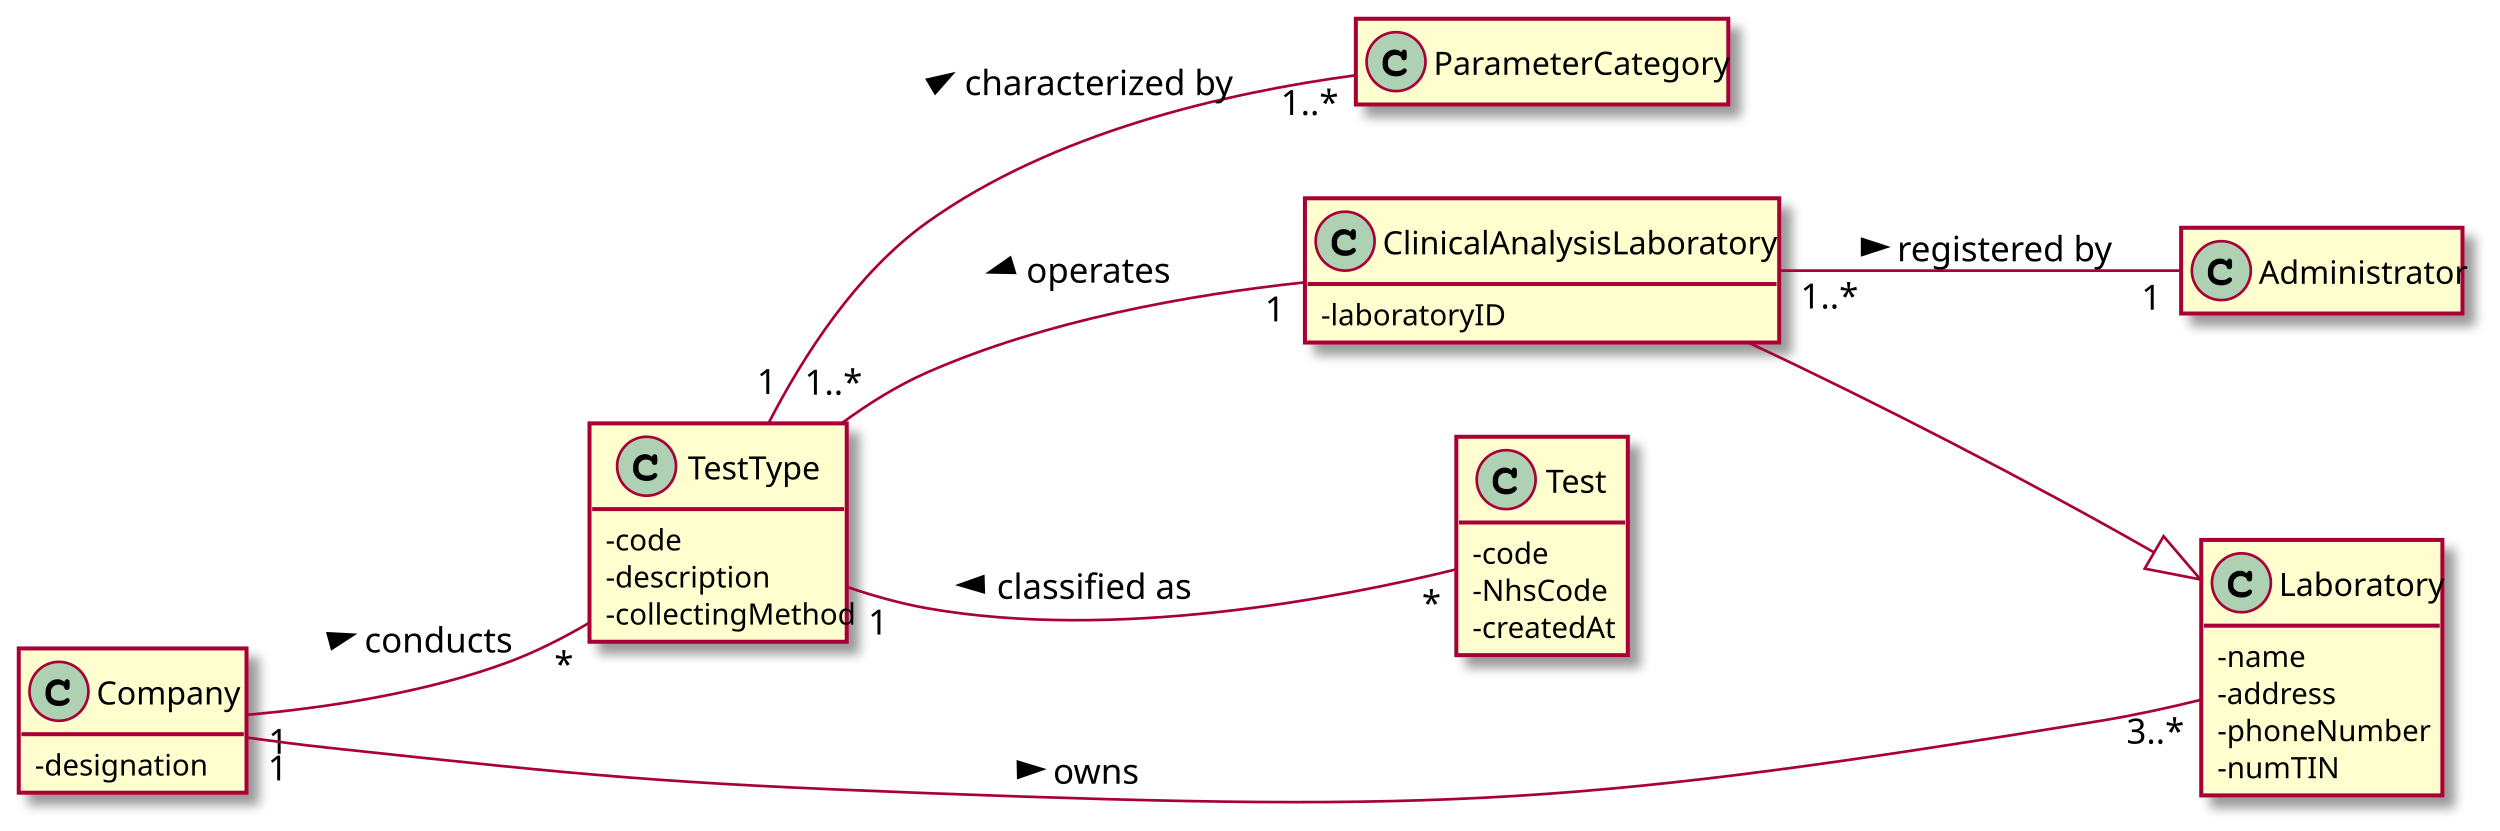
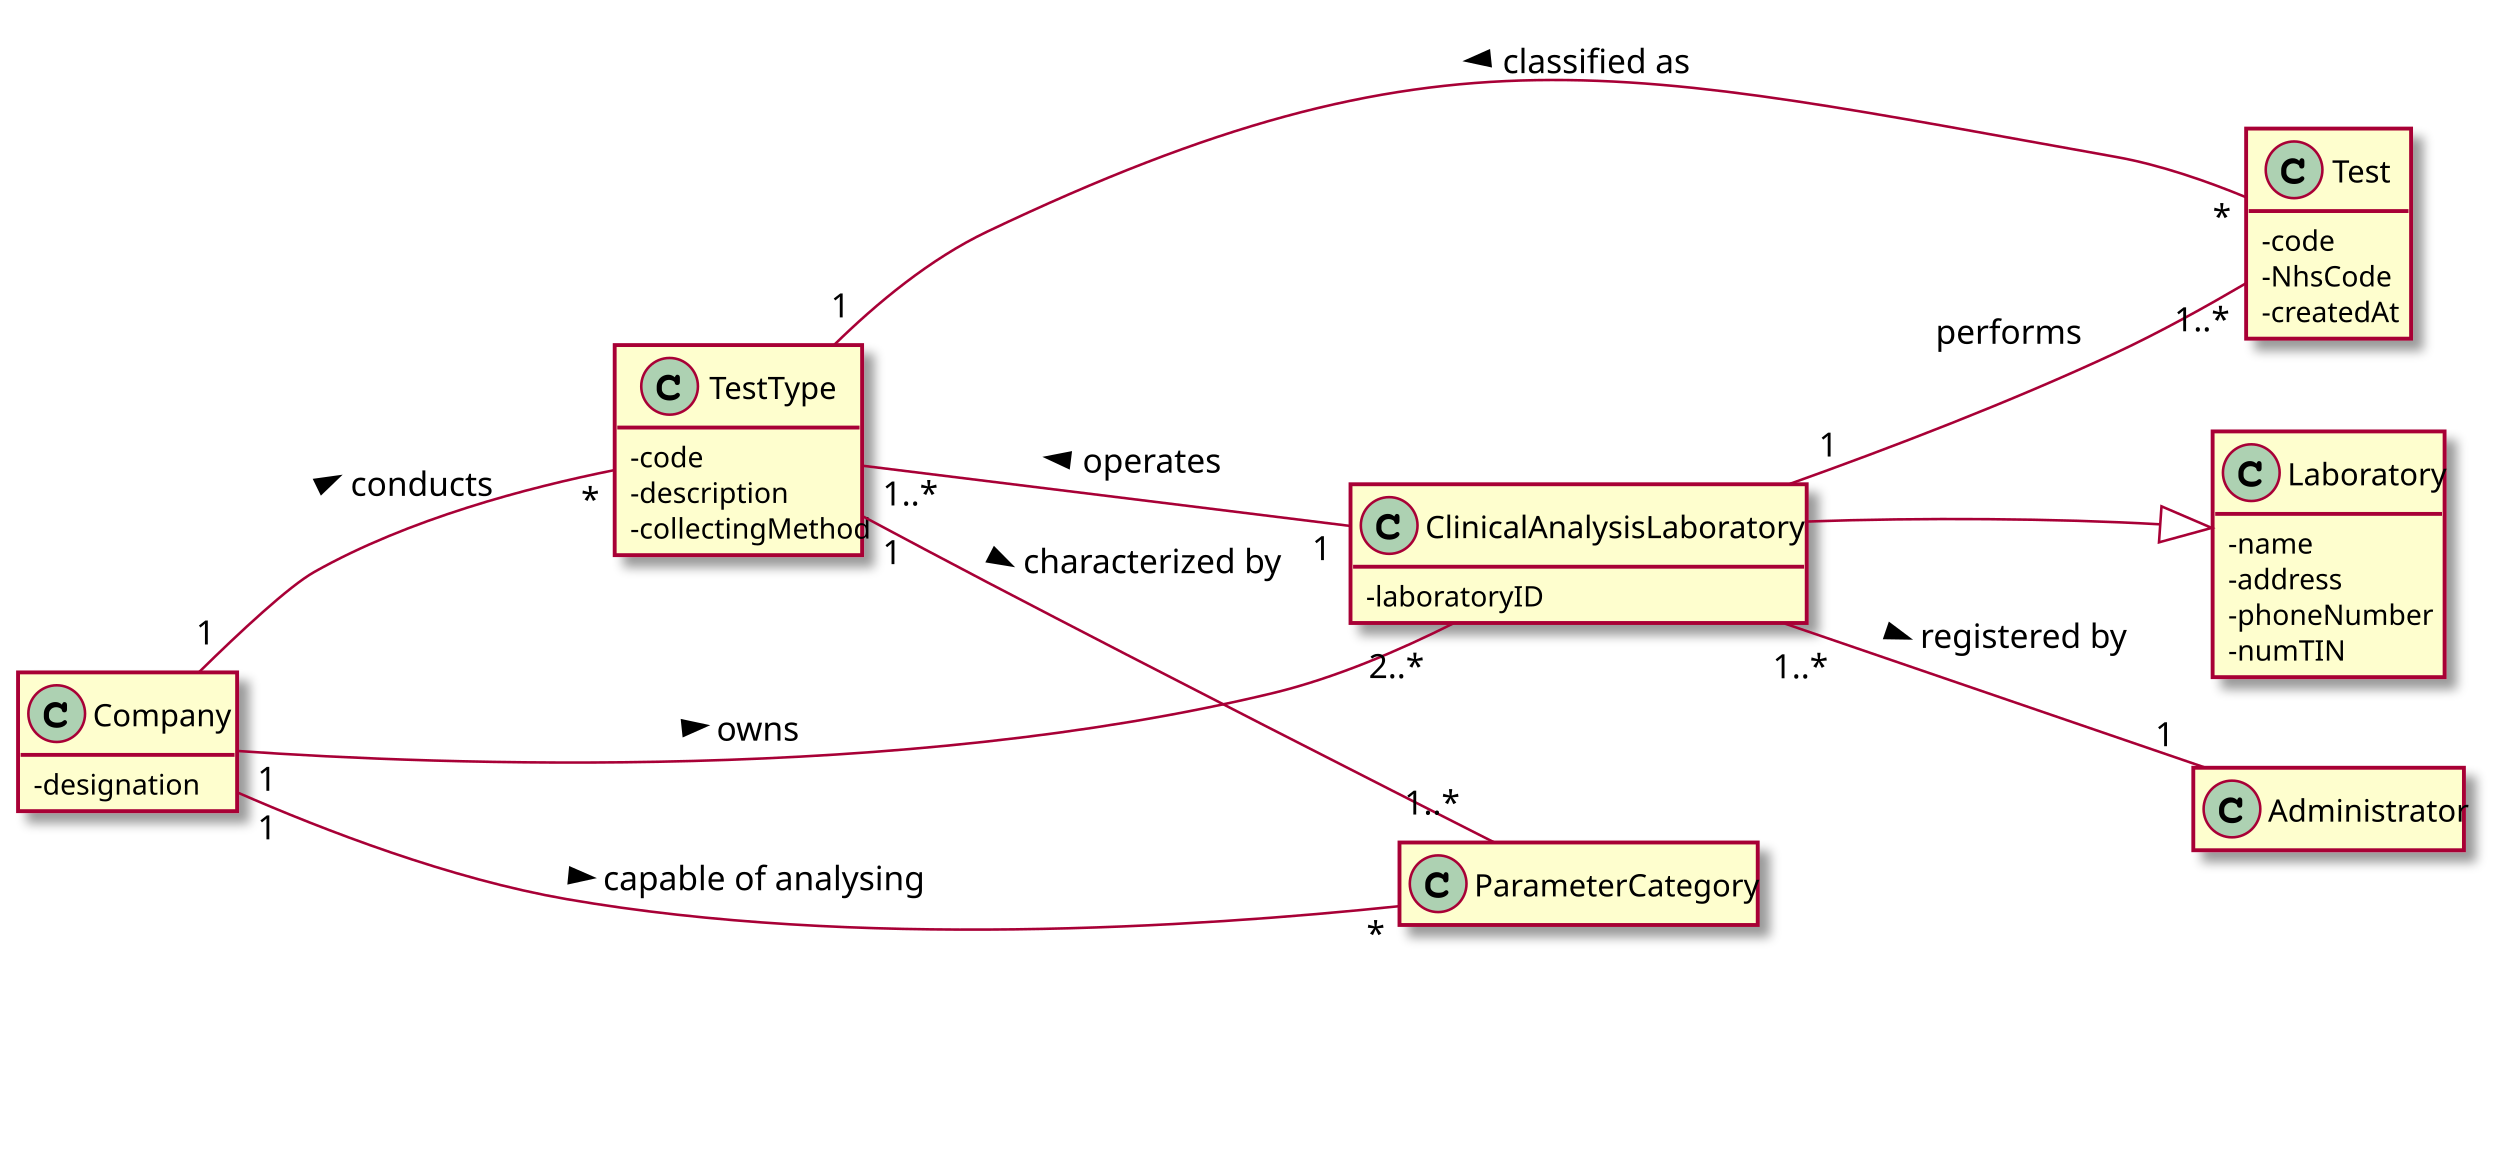
- <svg xmlns="http://www.w3.org/2000/svg" contentScriptType="application/ecmascript" contentStyleType="text/css" height="310px" preserveAspectRatio="none" style="width:933px;height:310px;" version="1.1" viewBox="0 0 933 310" width="933px" zoomAndPan="magnify">
+ <svg xmlns="http://www.w3.org/2000/svg" contentScriptType="application/ecmascript" contentStyleType="text/css" height="448px" preserveAspectRatio="none" style="width:970px;height:448px;" version="1.1" viewBox="0 0 970 448" width="970px" zoomAndPan="magnify">
  <defs>
-     <filter height="300%" id="f1ubh5nfz4zog3" width="300%" x="-1" y="-1">
+     <filter height="300%" id="fbkjk813bbr8v" width="300%" x="-1" y="-1">
      <feGaussianBlur result="blurOut" stdDeviation="2.0" />
      <feColorMatrix in="blurOut" result="blurOut2" type="matrix" values="0 0 0 0 0 0 0 0 0 0 0 0 0 0 0 0 0 0 .4 0" />
      <feOffset dx="4.0" dy="4.0" in="blurOut2" result="blurOut3" />
      <feBlend in="SourceGraphic" in2="blurOut3" mode="normal" />
    </filter>
  </defs>
  <g>
-     <rect codeLine="51" fill="#FEFECE" filter="url(#f1ubh5nfz4zog3)" height="95.344" id="Laboratory" style="stroke:#A80036;stroke-width:1.5;" width="90" x="821.5" y="201.5" />
-     <ellipse cx="836.5" cy="217.5" fill="#ADD1B2" rx="11" ry="11" style="stroke:#A80036;stroke-width:1.0;" />
-     <path d="M838.5,214 Q838.703,213.5 838.938,213.25 Q839.172,213 839.438,213 Q839.906,213 840.203,213.281 Q840.5,213.562 840.5,214.219 L840.5,215.781 Q840.5,216.438 840.219,216.719 Q839.938,217 839.5,217 Q839.109,217 838.859,216.828 Q838.609,216.656 838.5,216.203 Q838.453,215.891 838.281,215.719 Q837.969,215.391 837.406,215.203 Q836.844,215 836.281,215 Q835.578,215 834.984,215.281 Q834.406,215.562 833.953,216.188 Q833.5,216.812 833.5,217.672 L833.5,218.594 Q833.5,219.625 834.344,220.312 Q835.188,221 836.688,221 Q837.578,221 838.203,220.797 Q838.562,220.688 838.969,220.328 Q839.234,220.125 839.375,220.062 Q839.516,220 839.688,220 Q840.016,220 840.25,220.266 Q840.5,220.516 840.5,220.875 Q840.5,221.219 840.156,221.625 Q839.656,222.219 838.859,222.547 Q837.812,223 836.531,223 Q835.031,223 833.828,222.406 Q832.859,221.938 832.172,220.922 Q831.5,219.906 831.5,218.703 L831.5,217.609 Q831.5,216.359 832.094,215.266 Q832.703,214.172 833.75,213.594 Q834.812,213 836,213 Q836.719,213 837.344,213.25 Q837.969,213.5 838.5,214 Z " fill="#000000" />
-     <text fill="#000000" font-family="sans-serif" font-size="12" lengthAdjust="spacing" textLength="58" x="850.5" y="222.41">Laboratory</text>
-     <line style="stroke:#A80036;stroke-width:1.5;" x1="822.5" x2="910.5" y1="233.5" y2="233.5" />
-     <text fill="#000000" font-family="sans-serif" font-size="11" lengthAdjust="spacing" textLength="30" x="827.5" y="248.919">-name</text>
-     <text fill="#000000" font-family="sans-serif" font-size="11" lengthAdjust="spacing" textLength="44" x="827.5" y="262.755">-address</text>
-     <text fill="#000000" font-family="sans-serif" font-size="11" lengthAdjust="spacing" textLength="71" x="827.5" y="276.591">-phoneNumber</text>
-     <text fill="#000000" font-family="sans-serif" font-size="11" lengthAdjust="spacing" textLength="39" x="827.5" y="290.427">-numTIN</text>
-     <rect codeLine="25" fill="#FEFECE" filter="url(#f1ubh5nfz4zog3)" height="81.508" id="Test" style="stroke:#A80036;stroke-width:1.5;" width="64" x="543.5" y="163" />
-     <ellipse cx="562.1" cy="179" fill="#ADD1B2" rx="11" ry="11" style="stroke:#A80036;stroke-width:1.0;" />
-     <path d="M564.1,175.5 Q564.303,175 564.538,174.75 Q564.772,174.5 565.038,174.5 Q565.506,174.5 565.803,174.781 Q566.1,175.062 566.1,175.719 L566.1,177.281 Q566.1,177.938 565.819,178.219 Q565.538,178.5 565.1,178.5 Q564.709,178.5 564.459,178.328 Q564.209,178.156 564.1,177.703 Q564.053,177.391 563.881,177.219 Q563.569,176.891 563.006,176.703 Q562.444,176.5 561.881,176.5 Q561.178,176.5 560.584,176.781 Q560.006,177.062 559.553,177.688 Q559.1,178.312 559.1,179.172 L559.1,180.094 Q559.1,181.125 559.944,181.812 Q560.788,182.5 562.288,182.5 Q563.178,182.5 563.803,182.297 Q564.163,182.188 564.569,181.828 Q564.834,181.625 564.975,181.562 Q565.116,181.5 565.288,181.5 Q565.616,181.5 565.85,181.766 Q566.1,182.016 566.1,182.375 Q566.1,182.719 565.756,183.125 Q565.256,183.719 564.459,184.047 Q563.413,184.5 562.131,184.5 Q560.631,184.5 559.428,183.906 Q558.459,183.438 557.772,182.422 Q557.1,181.406 557.1,180.203 L557.1,179.109 Q557.1,177.859 557.694,176.766 Q558.303,175.672 559.35,175.094 Q560.413,174.5 561.6,174.5 Q562.319,174.5 562.944,174.75 Q563.569,175 564.1,175.5 Z " fill="#000000" />
-     <text fill="#000000" font-family="sans-serif" font-size="12" lengthAdjust="spacing" textLength="24" x="576.9" y="183.91">Test</text>
-     <line style="stroke:#A80036;stroke-width:1.5;" x1="544.5" x2="606.5" y1="195" y2="195" />
-     <text fill="#000000" font-family="sans-serif" font-size="11" lengthAdjust="spacing" textLength="28" x="549.5" y="210.419">-code</text>
-     <text fill="#000000" font-family="sans-serif" font-size="11" lengthAdjust="spacing" textLength="48" x="549.5" y="224.255">-NhsCode</text>
-     <text fill="#000000" font-family="sans-serif" font-size="11" lengthAdjust="spacing" textLength="52" x="549.5" y="238.091">-createdAt</text>
-     <rect codeLine="31" fill="#FEFECE" filter="url(#f1ubh5nfz4zog3)" height="53.836" id="ClinicalAnalysisLaboratory" style="stroke:#A80036;stroke-width:1.5;" width="177" x="487" y="74" />
-     <ellipse cx="502" cy="90" fill="#ADD1B2" rx="11" ry="11" style="stroke:#A80036;stroke-width:1.0;" />
-     <path d="M504,86.5 Q504.203,86 504.438,85.75 Q504.672,85.5 504.938,85.5 Q505.406,85.5 505.703,85.781 Q506,86.062 506,86.719 L506,88.281 Q506,88.938 505.719,89.219 Q505.438,89.5 505,89.5 Q504.609,89.5 504.359,89.328 Q504.109,89.156 504,88.703 Q503.953,88.391 503.781,88.219 Q503.469,87.891 502.906,87.703 Q502.344,87.5 501.781,87.5 Q501.078,87.5 500.484,87.781 Q499.906,88.062 499.453,88.688 Q499,89.312 499,90.172 L499,91.094 Q499,92.125 499.844,92.812 Q500.688,93.5 502.188,93.5 Q503.078,93.5 503.703,93.297 Q504.062,93.188 504.469,92.828 Q504.734,92.625 504.875,92.562 Q505.016,92.5 505.188,92.5 Q505.516,92.5 505.75,92.766 Q506,93.016 506,93.375 Q506,93.719 505.656,94.125 Q505.156,94.719 504.359,95.047 Q503.312,95.5 502.031,95.5 Q500.531,95.5 499.328,94.906 Q498.359,94.438 497.672,93.422 Q497,92.406 497,91.203 L497,90.109 Q497,88.859 497.594,87.766 Q498.203,86.672 499.25,86.094 Q500.312,85.5 501.5,85.5 Q502.219,85.5 502.844,85.75 Q503.469,86 504,86.5 Z " fill="#000000" />
-     <text fill="#000000" font-family="sans-serif" font-size="12" lengthAdjust="spacing" textLength="145" x="516" y="94.91">ClinicalAnalysisLaboratory</text>
-     <line style="stroke:#A80036;stroke-width:1.5;" x1="488" x2="663" y1="106" y2="106" />
-     <text fill="#000000" font-family="sans-serif" font-size="11" lengthAdjust="spacing" textLength="62" x="493" y="121.419">-laboratoryID</text>
-     <rect codeLine="50" fill="#FEFECE" filter="url(#f1ubh5nfz4zog3)" height="81.508" id="TestType" style="stroke:#A80036;stroke-width:1.5;" width="96" x="220" y="158" />
-     <ellipse cx="241.3" cy="174" fill="#ADD1B2" rx="11" ry="11" style="stroke:#A80036;stroke-width:1.0;" />
-     <path d="M243.3,170.5 Q243.503,170 243.738,169.75 Q243.972,169.5 244.238,169.5 Q244.706,169.5 245.003,169.781 Q245.3,170.062 245.3,170.719 L245.3,172.281 Q245.3,172.938 245.019,173.219 Q244.738,173.5 244.3,173.5 Q243.909,173.5 243.659,173.328 Q243.409,173.156 243.3,172.703 Q243.253,172.391 243.081,172.219 Q242.769,171.891 242.206,171.703 Q241.644,171.5 241.081,171.5 Q240.378,171.5 239.784,171.781 Q239.206,172.062 238.753,172.688 Q238.3,173.312 238.3,174.172 L238.3,175.094 Q238.3,176.125 239.144,176.812 Q239.988,177.5 241.488,177.5 Q242.378,177.5 243.003,177.297 Q243.363,177.188 243.769,176.828 Q244.034,176.625 244.175,176.562 Q244.316,176.5 244.488,176.5 Q244.816,176.5 245.05,176.766 Q245.3,177.016 245.3,177.375 Q245.3,177.719 244.956,178.125 Q244.456,178.719 243.659,179.047 Q242.613,179.5 241.331,179.5 Q239.831,179.5 238.628,178.906 Q237.659,178.438 236.972,177.422 Q236.3,176.406 236.3,175.203 L236.3,174.109 Q236.3,172.859 236.894,171.766 Q237.503,170.672 238.55,170.094 Q239.613,169.5 240.8,169.5 Q241.519,169.5 242.144,169.75 Q242.769,170 243.3,170.5 Z " fill="#000000" />
-     <text fill="#000000" font-family="sans-serif" font-size="12" lengthAdjust="spacing" textLength="50" x="256.7" y="178.91">TestType</text>
-     <line style="stroke:#A80036;stroke-width:1.5;" x1="221" x2="315" y1="190" y2="190" />
-     <text fill="#000000" font-family="sans-serif" font-size="11" lengthAdjust="spacing" textLength="28" x="226" y="205.419">-code</text>
-     <text fill="#000000" font-family="sans-serif" font-size="11" lengthAdjust="spacing" textLength="57" x="226" y="219.255">-description</text>
-     <text fill="#000000" font-family="sans-serif" font-size="11" lengthAdjust="spacing" textLength="84" x="226" y="233.091">-collectingMethod</text>
-     <rect codeLine="43" fill="#FEFECE" filter="url(#f1ubh5nfz4zog3)" height="53.836" id="Company" style="stroke:#A80036;stroke-width:1.5;" width="85" x="7" y="242" />
-     <ellipse cx="22" cy="258" fill="#ADD1B2" rx="11" ry="11" style="stroke:#A80036;stroke-width:1.0;" />
-     <path d="M24,254.5 Q24.203,254 24.438,253.75 Q24.672,253.5 24.938,253.5 Q25.406,253.5 25.703,253.781 Q26,254.062 26,254.719 L26,256.281 Q26,256.938 25.719,257.219 Q25.438,257.5 25,257.5 Q24.609,257.5 24.359,257.328 Q24.109,257.156 24,256.703 Q23.953,256.391 23.781,256.219 Q23.469,255.891 22.906,255.703 Q22.344,255.5 21.781,255.5 Q21.078,255.5 20.484,255.781 Q19.906,256.062 19.453,256.688 Q19,257.312 19,258.172 L19,259.094 Q19,260.125 19.844,260.812 Q20.688,261.5 22.188,261.5 Q23.078,261.5 23.703,261.297 Q24.062,261.188 24.469,260.828 Q24.734,260.625 24.875,260.562 Q25.016,260.5 25.188,260.5 Q25.516,260.5 25.75,260.766 Q26,261.016 26,261.375 Q26,261.719 25.656,262.125 Q25.156,262.719 24.359,263.047 Q23.312,263.5 22.031,263.5 Q20.531,263.5 19.328,262.906 Q18.359,262.438 17.672,261.422 Q17,260.406 17,259.203 L17,258.109 Q17,256.859 17.594,255.766 Q18.203,254.672 19.25,254.094 Q20.312,253.5 21.5,253.5 Q22.219,253.5 22.844,253.75 Q23.469,254 24,254.5 Z " fill="#000000" />
-     <text fill="#000000" font-family="sans-serif" font-size="12" lengthAdjust="spacing" textLength="53" x="36" y="262.91">Company</text>
-     <line style="stroke:#A80036;stroke-width:1.5;" x1="8" x2="91" y1="274" y2="274" />
-     <text fill="#000000" font-family="sans-serif" font-size="11" lengthAdjust="spacing" textLength="59" x="13" y="289.419">-designation</text>
-     <rect codeLine="47" fill="#FEFECE" filter="url(#f1ubh5nfz4zog3)" height="32" id="Administrator" style="stroke:#A80036;stroke-width:1.5;" width="105" x="814" y="85" />
-     <ellipse cx="829" cy="101" fill="#ADD1B2" rx="11" ry="11" style="stroke:#A80036;stroke-width:1.0;" />
-     <path d="M831,97.5 Q831.203,97 831.438,96.75 Q831.672,96.5 831.938,96.5 Q832.406,96.5 832.703,96.781 Q833,97.062 833,97.719 L833,99.281 Q833,99.938 832.719,100.219 Q832.438,100.5 832,100.5 Q831.609,100.5 831.359,100.328 Q831.109,100.156 831,99.703 Q830.953,99.391 830.781,99.219 Q830.469,98.891 829.906,98.703 Q829.344,98.5 828.781,98.5 Q828.078,98.5 827.484,98.781 Q826.906,99.062 826.453,99.688 Q826,100.312 826,101.172 L826,102.094 Q826,103.125 826.844,103.812 Q827.688,104.5 829.188,104.5 Q830.078,104.5 830.703,104.297 Q831.062,104.188 831.469,103.828 Q831.734,103.625 831.875,103.562 Q832.016,103.5 832.188,103.5 Q832.516,103.5 832.75,103.766 Q833,104.016 833,104.375 Q833,104.719 832.656,105.125 Q832.156,105.719 831.359,106.047 Q830.312,106.5 829.031,106.5 Q827.531,106.5 826.328,105.906 Q825.359,105.438 824.672,104.422 Q824,103.406 824,102.203 L824,101.109 Q824,99.859 824.594,98.766 Q825.203,97.672 826.25,97.094 Q827.312,96.5 828.5,96.5 Q829.219,96.5 829.844,96.75 Q830.469,97 831,97.5 Z " fill="#000000" />
-     <text fill="#000000" font-family="sans-serif" font-size="12" lengthAdjust="spacing" textLength="73" x="843" y="105.91">Administrator</text>
-     <rect fill="#FEFECE" filter="url(#f1ubh5nfz4zog3)" height="32" id="ParameterCategory" style="stroke:#A80036;stroke-width:1.5;" width="139" x="506" y="7" />
-     <ellipse cx="521" cy="23" fill="#ADD1B2" rx="11" ry="11" style="stroke:#A80036;stroke-width:1.0;" />
-     <path d="M523,19.5 Q523.203,19 523.438,18.75 Q523.672,18.5 523.938,18.5 Q524.406,18.5 524.703,18.781 Q525,19.062 525,19.719 L525,21.281 Q525,21.938 524.719,22.219 Q524.438,22.5 524,22.5 Q523.609,22.5 523.359,22.328 Q523.109,22.156 523,21.703 Q522.953,21.391 522.781,21.219 Q522.469,20.891 521.906,20.703 Q521.344,20.5 520.781,20.5 Q520.078,20.5 519.484,20.781 Q518.906,21.062 518.453,21.688 Q518,22.312 518,23.172 L518,24.094 Q518,25.125 518.844,25.812 Q519.688,26.5 521.188,26.5 Q522.078,26.5 522.703,26.297 Q523.062,26.188 523.469,25.828 Q523.734,25.625 523.875,25.562 Q524.016,25.5 524.188,25.5 Q524.516,25.5 524.75,25.766 Q525,26.016 525,26.375 Q525,26.719 524.656,27.125 Q524.156,27.719 523.359,28.047 Q522.312,28.5 521.031,28.5 Q519.531,28.5 518.328,27.906 Q517.359,27.438 516.672,26.422 Q516,25.406 516,24.203 L516,23.109 Q516,21.859 516.594,20.766 Q517.203,19.672 518.25,19.094 Q519.312,18.5 520.5,18.5 Q521.219,18.5 521.844,18.75 Q522.469,19 523,19.5 Z " fill="#000000" />
-     <text fill="#000000" font-family="sans-serif" font-size="12" lengthAdjust="spacing" textLength="107" x="535" y="27.91">ParameterCategory</text>
-     <path codeLine="69" d="M92.19,266.79 C120.51,264.25 158.41,258.78 190,247 C200.04,243.25 210.17,238.11 219.65,232.58 " fill="none" id="Company-TestType" style="stroke:#A80036;stroke-width:1.0;" />
-     <polygon fill="#000000" points="131.829,236.88,122.331,236.386,123.855,242.063,131.829,236.88" style="stroke:#000000;stroke-width:1.0;" />
-     <text fill="#000000" font-family="sans-serif" font-size="13" lengthAdjust="spacing" textLength="53" x="136" y="243.495">conducts</text>
-     <text fill="#000000" font-family="sans-serif" font-size="13" lengthAdjust="spacing" textLength="7" x="100.129" y="281.325">1</text>
-     <text fill="#000000" font-family="sans-serif" font-size="13" lengthAdjust="spacing" textLength="5" x="206.864" y="252.507">*</text>
-     <path codeLine="66" d="M92.03,275.26 C101.85,276.61 112.28,277.95 122,279 C221.27,289.7 246.23,292.22 346,296 C540.9,303.38 591.5,300.36 784,269 C796.22,267.01 809.31,264.13 821.35,261.18 " fill="none" id="Company-Laboratory" style="stroke:#A80036;stroke-width:1.0;" />
-     <polygon fill="#000000" points="388.999,287.079,379.899,284.315,380.012,290.192,388.999,287.079" style="stroke:#000000;stroke-width:1.0;" />
-     <text fill="#000000" font-family="sans-serif" font-size="13" lengthAdjust="spacing" textLength="30" x="393" y="292.495">owns</text>
-     <text fill="#000000" font-family="sans-serif" font-size="13" lengthAdjust="spacing" textLength="7" x="99.941" y="291.25">1</text>
-     <text fill="#000000" font-family="sans-serif" font-size="13" lengthAdjust="spacing" textLength="20" x="793.595" y="277.514">3..*</text>
-     <path codeLine="78" d="M803.91,206.17 C759.76,180.89 699.99,150.03 652.81,128.01 " fill="none" id="Laboratory-backto-ClinicalAnalysisLaboratory" style="stroke:#A80036;stroke-width:1.0;" />
-     <polygon fill="none" points="807.45,200.13,821.2,216.26,800.4,212.22,807.45,200.13" style="stroke:#A80036;stroke-width:1.0;" />
-     <path codeLine="73" d="M543.25,212.53 C499.06,223.38 415.89,239.31 346,227 C336.19,225.27 325.99,222.39 316.35,219.13 " fill="none" id="Test-TestType" style="stroke:#A80036;stroke-width:1.0;" />
-     <polygon fill="#000000" points="358.002,218.321,367.129,220.996,366.958,215.12,358.002,218.321" style="stroke:#000000;stroke-width:1.0;" />
-     <text fill="#000000" font-family="sans-serif" font-size="13" lengthAdjust="spacing" textLength="72" x="372" y="223.495">classified as</text>
-     <text fill="#000000" font-family="sans-serif" font-size="13" lengthAdjust="spacing" textLength="5" x="530.648" y="229.733">*</text>
-     <text fill="#000000" font-family="sans-serif" font-size="13" lengthAdjust="spacing" textLength="7" x="323.966" y="236.819">1</text>
-     <path codeLine="74" d="M486.97,105.36 C443.16,110.05 390.19,119.61 346,139 C334.98,143.83 324.15,150.6 314.25,157.86 " fill="none" id="ClinicalAnalysisLaboratory-TestType" style="stroke:#A80036;stroke-width:1.0;" />
-     <polygon fill="#000000" points="369.216,101.63,378.725,101.811,377.015,96.188,369.216,101.63" style="stroke:#000000;stroke-width:1.0;" />
-     <text fill="#000000" font-family="sans-serif" font-size="13" lengthAdjust="spacing" textLength="50" x="383" y="105.495">operates</text>
-     <text fill="#000000" font-family="sans-serif" font-size="13" lengthAdjust="spacing" textLength="7" x="472.061" y="119.939">1</text>
-     <text fill="#000000" font-family="sans-serif" font-size="13" lengthAdjust="spacing" textLength="20" x="300.254" y="147.286">1..*</text>
-     <path codeLine="75" d="M664.39,101 C713.21,101 772.28,101 813.72,101 " fill="none" id="ClinicalAnalysisLaboratory-Administrator" style="stroke:#A80036;stroke-width:1.0;" />
-     <polygon fill="#000000" points="704,92.176,694.955,89.237,694.955,95.115,704,92.176" style="stroke:#000000;stroke-width:1.0;" />
-     <text fill="#000000" font-family="sans-serif" font-size="13" lengthAdjust="spacing" textLength="75" x="708" y="97.495">registered by</text>
-     <text fill="#000000" font-family="sans-serif" font-size="13" lengthAdjust="spacing" textLength="20" x="671.961" y="115.127">1..*</text>
-     <text fill="#000000" font-family="sans-serif" font-size="13" lengthAdjust="spacing" textLength="7" x="799.157" y="115.594">1</text>
-     <path codeLine="76" d="M286.84,157.91 C299.79,132.74 319.65,101.84 346,83 C392.96,49.42 457.35,34.63 505.82,28.11 " fill="none" id="TestType-ParameterCategory" style="stroke:#A80036;stroke-width:1.0;" />
-     <polygon fill="#000000" points="355.301,27.626,346.022,29.71,349.019,34.767,355.301,27.626" style="stroke:#000000;stroke-width:1.0;" />
-     <text fill="#000000" font-family="sans-serif" font-size="13" lengthAdjust="spacing" textLength="96" x="360" y="35.495">characterized by</text>
-     <text fill="#000000" font-family="sans-serif" font-size="13" lengthAdjust="spacing" textLength="7" x="282.477" y="147.04">1</text>
-     <text fill="#000000" font-family="sans-serif" font-size="13" lengthAdjust="spacing" textLength="20" x="477.976" y="42.913">1..*</text>
+     <rect codeLine="51" fill="#FEFECE" filter="url(#fbkjk813bbr8v)" height="95.344" id="Laboratory" style="stroke:#A80036;stroke-width:1.5;" width="90" x="858.5" y="167.39" />
+     <ellipse cx="873.5" cy="183.39" fill="#ADD1B2" rx="11" ry="11" style="stroke:#A80036;stroke-width:1.0;" />
+     <path d="M875.5,179.89 Q875.703,179.39 875.938,179.14 Q876.172,178.89 876.438,178.89 Q876.906,178.89 877.203,179.171 Q877.5,179.452 877.5,180.109 L877.5,181.671 Q877.5,182.327 877.219,182.609 Q876.938,182.89 876.5,182.89 Q876.109,182.89 875.859,182.718 Q875.609,182.546 875.5,182.093 Q875.453,181.781 875.281,181.609 Q874.969,181.281 874.406,181.093 Q873.844,180.89 873.281,180.89 Q872.578,180.89 871.984,181.171 Q871.406,181.452 870.953,182.077 Q870.5,182.702 870.5,183.562 L870.5,184.484 Q870.5,185.515 871.344,186.202 Q872.188,186.89 873.688,186.89 Q874.578,186.89 875.203,186.687 Q875.562,186.577 875.969,186.218 Q876.234,186.015 876.375,185.952 Q876.516,185.89 876.688,185.89 Q877.016,185.89 877.25,186.156 Q877.5,186.406 877.5,186.765 Q877.5,187.109 877.156,187.515 Q876.656,188.109 875.859,188.437 Q874.812,188.89 873.531,188.89 Q872.031,188.89 870.828,188.296 Q869.859,187.827 869.172,186.812 Q868.5,185.796 868.5,184.593 L868.5,183.499 Q868.5,182.249 869.094,181.156 Q869.703,180.062 870.75,179.484 Q871.812,178.89 873,178.89 Q873.719,178.89 874.344,179.14 Q874.969,179.39 875.5,179.89 Z " fill="#000000" />
+     <text fill="#000000" font-family="sans-serif" font-size="12" lengthAdjust="spacing" textLength="58" x="887.5" y="188.3">Laboratory</text>
+     <line style="stroke:#A80036;stroke-width:1.5;" x1="859.5" x2="947.5" y1="199.39" y2="199.39" />
+     <text fill="#000000" font-family="sans-serif" font-size="11" lengthAdjust="spacing" textLength="30" x="864.5" y="214.809">-name</text>
+     <text fill="#000000" font-family="sans-serif" font-size="11" lengthAdjust="spacing" textLength="44" x="864.5" y="228.645">-address</text>
+     <text fill="#000000" font-family="sans-serif" font-size="11" lengthAdjust="spacing" textLength="71" x="864.5" y="242.481">-phoneNumber</text>
+     <text fill="#000000" font-family="sans-serif" font-size="11" lengthAdjust="spacing" textLength="39" x="864.5" y="256.317">-numTIN</text>
+     <rect codeLine="25" fill="#FEFECE" filter="url(#fbkjk813bbr8v)" height="81.508" id="Test" style="stroke:#A80036;stroke-width:1.5;" width="64" x="871.5" y="49.89" />
+     <ellipse cx="890.1" cy="65.89" fill="#ADD1B2" rx="11" ry="11" style="stroke:#A80036;stroke-width:1.0;" />
+     <path d="M892.1,62.39 Q892.303,61.89 892.538,61.64 Q892.772,61.39 893.038,61.39 Q893.506,61.39 893.803,61.671 Q894.1,61.953 894.1,62.609 L894.1,64.171 Q894.1,64.828 893.819,65.109 Q893.538,65.39 893.1,65.39 Q892.709,65.39 892.459,65.218 Q892.209,65.046 892.1,64.593 Q892.053,64.281 891.881,64.109 Q891.569,63.781 891.006,63.593 Q890.444,63.39 889.881,63.39 Q889.178,63.39 888.584,63.671 Q888.006,63.953 887.553,64.578 Q887.1,65.203 887.1,66.062 L887.1,66.984 Q887.1,68.015 887.944,68.703 Q888.788,69.39 890.288,69.39 Q891.178,69.39 891.803,69.187 Q892.163,69.078 892.569,68.718 Q892.834,68.515 892.975,68.453 Q893.116,68.39 893.288,68.39 Q893.616,68.39 893.85,68.656 Q894.1,68.906 894.1,69.265 Q894.1,69.609 893.756,70.015 Q893.256,70.609 892.459,70.937 Q891.413,71.39 890.131,71.39 Q888.631,71.39 887.428,70.796 Q886.459,70.328 885.772,69.312 Q885.1,68.296 885.1,67.093 L885.1,65.999 Q885.1,64.749 885.694,63.656 Q886.303,62.562 887.35,61.984 Q888.413,61.39 889.6,61.39 Q890.319,61.39 890.944,61.64 Q891.569,61.89 892.1,62.39 Z " fill="#000000" />
+     <text fill="#000000" font-family="sans-serif" font-size="12" lengthAdjust="spacing" textLength="24" x="904.9" y="70.8">Test</text>
+     <line style="stroke:#A80036;stroke-width:1.5;" x1="872.5" x2="934.5" y1="81.89" y2="81.89" />
+     <text fill="#000000" font-family="sans-serif" font-size="11" lengthAdjust="spacing" textLength="28" x="877.5" y="97.309">-code</text>
+     <text fill="#000000" font-family="sans-serif" font-size="11" lengthAdjust="spacing" textLength="48" x="877.5" y="111.145">-NhsCode</text>
+     <text fill="#000000" font-family="sans-serif" font-size="11" lengthAdjust="spacing" textLength="52" x="877.5" y="124.981">-createdAt</text>
+     <rect codeLine="31" fill="#FEFECE" filter="url(#fbkjk813bbr8v)" height="53.836" id="ClinicalAnalysisLaboratory" style="stroke:#A80036;stroke-width:1.5;" width="177" x="524" y="187.89" />
+     <ellipse cx="539" cy="203.89" fill="#ADD1B2" rx="11" ry="11" style="stroke:#A80036;stroke-width:1.0;" />
+     <path d="M541,200.39 Q541.203,199.89 541.438,199.64 Q541.672,199.39 541.938,199.39 Q542.406,199.39 542.703,199.671 Q543,199.952 543,200.609 L543,202.171 Q543,202.827 542.719,203.109 Q542.438,203.39 542,203.39 Q541.609,203.39 541.359,203.218 Q541.109,203.046 541,202.593 Q540.953,202.281 540.781,202.109 Q540.469,201.781 539.906,201.593 Q539.344,201.39 538.781,201.39 Q538.078,201.39 537.484,201.671 Q536.906,201.952 536.453,202.577 Q536,203.202 536,204.062 L536,204.984 Q536,206.015 536.844,206.702 Q537.688,207.39 539.188,207.39 Q540.078,207.39 540.703,207.187 Q541.062,207.077 541.469,206.718 Q541.734,206.515 541.875,206.452 Q542.016,206.39 542.188,206.39 Q542.516,206.39 542.75,206.656 Q543,206.906 543,207.265 Q543,207.609 542.656,208.015 Q542.156,208.609 541.359,208.937 Q540.312,209.39 539.031,209.39 Q537.531,209.39 536.328,208.796 Q535.359,208.327 534.672,207.312 Q534,206.296 534,205.093 L534,203.999 Q534,202.749 534.594,201.656 Q535.203,200.562 536.25,199.984 Q537.312,199.39 538.5,199.39 Q539.219,199.39 539.844,199.64 Q540.469,199.89 541,200.39 Z " fill="#000000" />
+     <text fill="#000000" font-family="sans-serif" font-size="12" lengthAdjust="spacing" textLength="145" x="553" y="208.8">ClinicalAnalysisLaboratory</text>
+     <line style="stroke:#A80036;stroke-width:1.5;" x1="525" x2="700" y1="219.89" y2="219.89" />
+     <text fill="#000000" font-family="sans-serif" font-size="11" lengthAdjust="spacing" textLength="62" x="530" y="235.309">-laboratoryID</text>
+     <rect codeLine="50" fill="#FEFECE" filter="url(#fbkjk813bbr8v)" height="81.508" id="TestType" style="stroke:#A80036;stroke-width:1.5;" width="96" x="238.5" y="133.89" />
+     <ellipse cx="259.8" cy="149.89" fill="#ADD1B2" rx="11" ry="11" style="stroke:#A80036;stroke-width:1.0;" />
+     <path d="M261.8,146.39 Q262.003,145.89 262.238,145.64 Q262.472,145.39 262.738,145.39 Q263.206,145.39 263.503,145.671 Q263.8,145.952 263.8,146.609 L263.8,148.171 Q263.8,148.827 263.519,149.109 Q263.238,149.39 262.8,149.39 Q262.409,149.39 262.159,149.218 Q261.909,149.046 261.8,148.593 Q261.753,148.281 261.581,148.109 Q261.269,147.781 260.706,147.593 Q260.144,147.39 259.581,147.39 Q258.878,147.39 258.284,147.671 Q257.706,147.952 257.253,148.577 Q256.8,149.202 256.8,150.062 L256.8,150.984 Q256.8,152.015 257.644,152.702 Q258.488,153.39 259.988,153.39 Q260.878,153.39 261.503,153.187 Q261.863,153.077 262.269,152.718 Q262.534,152.515 262.675,152.452 Q262.816,152.39 262.988,152.39 Q263.316,152.39 263.55,152.656 Q263.8,152.906 263.8,153.265 Q263.8,153.609 263.456,154.015 Q262.956,154.609 262.159,154.937 Q261.113,155.39 259.831,155.39 Q258.331,155.39 257.128,154.796 Q256.159,154.327 255.472,153.312 Q254.8,152.296 254.8,151.093 L254.8,149.999 Q254.8,148.749 255.394,147.656 Q256.003,146.562 257.05,145.984 Q258.113,145.39 259.3,145.39 Q260.019,145.39 260.644,145.64 Q261.269,145.89 261.8,146.39 Z " fill="#000000" />
+     <text fill="#000000" font-family="sans-serif" font-size="12" lengthAdjust="spacing" textLength="50" x="275.2" y="154.8">TestType</text>
+     <line style="stroke:#A80036;stroke-width:1.5;" x1="239.5" x2="333.5" y1="165.89" y2="165.89" />
+     <text fill="#000000" font-family="sans-serif" font-size="11" lengthAdjust="spacing" textLength="28" x="244.5" y="181.309">-code</text>
+     <text fill="#000000" font-family="sans-serif" font-size="11" lengthAdjust="spacing" textLength="57" x="244.5" y="195.145">-description</text>
+     <text fill="#000000" font-family="sans-serif" font-size="11" lengthAdjust="spacing" textLength="84" x="244.5" y="208.981">-collectingMethod</text>
+     <rect codeLine="43" fill="#FEFECE" filter="url(#fbkjk813bbr8v)" height="53.836" id="Company" style="stroke:#A80036;stroke-width:1.5;" width="85" x="7" y="260.89" />
+     <ellipse cx="22" cy="276.89" fill="#ADD1B2" rx="11" ry="11" style="stroke:#A80036;stroke-width:1.0;" />
+     <path d="M24,273.39 Q24.203,272.89 24.438,272.64 Q24.672,272.39 24.938,272.39 Q25.406,272.39 25.703,272.671 Q26,272.952 26,273.609 L26,275.171 Q26,275.827 25.719,276.109 Q25.438,276.39 25,276.39 Q24.609,276.39 24.359,276.218 Q24.109,276.046 24,275.593 Q23.953,275.281 23.781,275.109 Q23.469,274.781 22.906,274.593 Q22.344,274.39 21.781,274.39 Q21.078,274.39 20.484,274.671 Q19.906,274.952 19.453,275.577 Q19,276.202 19,277.062 L19,277.984 Q19,279.015 19.844,279.702 Q20.688,280.39 22.188,280.39 Q23.078,280.39 23.703,280.187 Q24.062,280.077 24.469,279.718 Q24.734,279.515 24.875,279.452 Q25.016,279.39 25.188,279.39 Q25.516,279.39 25.75,279.656 Q26,279.906 26,280.265 Q26,280.609 25.656,281.015 Q25.156,281.609 24.359,281.937 Q23.312,282.39 22.031,282.39 Q20.531,282.39 19.328,281.796 Q18.359,281.327 17.672,280.312 Q17,279.296 17,278.093 L17,276.999 Q17,275.749 17.594,274.656 Q18.203,273.562 19.25,272.984 Q20.312,272.39 21.5,272.39 Q22.219,272.39 22.844,272.64 Q23.469,272.89 24,273.39 Z " fill="#000000" />
+     <text fill="#000000" font-family="sans-serif" font-size="12" lengthAdjust="spacing" textLength="53" x="36" y="281.8">Company</text>
+     <line style="stroke:#A80036;stroke-width:1.5;" x1="8" x2="91" y1="292.89" y2="292.89" />
+     <text fill="#000000" font-family="sans-serif" font-size="11" lengthAdjust="spacing" textLength="59" x="13" y="308.309">-designation</text>
+     <rect codeLine="47" fill="#FEFECE" filter="url(#fbkjk813bbr8v)" height="32" id="Administrator" style="stroke:#A80036;stroke-width:1.5;" width="105" x="851" y="297.89" />
+     <ellipse cx="866" cy="313.89" fill="#ADD1B2" rx="11" ry="11" style="stroke:#A80036;stroke-width:1.0;" />
+     <path d="M868,310.39 Q868.203,309.89 868.438,309.64 Q868.672,309.39 868.938,309.39 Q869.406,309.39 869.703,309.671 Q870,309.952 870,310.609 L870,312.171 Q870,312.827 869.719,313.109 Q869.438,313.39 869,313.39 Q868.609,313.39 868.359,313.218 Q868.109,313.046 868,312.593 Q867.953,312.281 867.781,312.109 Q867.469,311.781 866.906,311.593 Q866.344,311.39 865.781,311.39 Q865.078,311.39 864.484,311.671 Q863.906,311.952 863.453,312.577 Q863,313.202 863,314.062 L863,314.984 Q863,316.015 863.844,316.702 Q864.688,317.39 866.188,317.39 Q867.078,317.39 867.703,317.187 Q868.062,317.077 868.469,316.718 Q868.734,316.515 868.875,316.452 Q869.016,316.39 869.188,316.39 Q869.516,316.39 869.75,316.656 Q870,316.906 870,317.265 Q870,317.609 869.656,318.015 Q869.156,318.609 868.359,318.937 Q867.312,319.39 866.031,319.39 Q864.531,319.39 863.328,318.796 Q862.359,318.327 861.672,317.312 Q861,316.296 861,315.093 L861,313.999 Q861,312.749 861.594,311.656 Q862.203,310.562 863.25,309.984 Q864.312,309.39 865.5,309.39 Q866.219,309.39 866.844,309.64 Q867.469,309.89 868,310.39 Z " fill="#000000" />
+     <text fill="#000000" font-family="sans-serif" font-size="12" lengthAdjust="spacing" textLength="73" x="880" y="318.8">Administrator</text>
+     <rect fill="#FEFECE" filter="url(#fbkjk813bbr8v)" height="32" id="ParameterCategory" style="stroke:#A80036;stroke-width:1.5;" width="139" x="543" y="326.89" />
+     <ellipse cx="558" cy="342.89" fill="#ADD1B2" rx="11" ry="11" style="stroke:#A80036;stroke-width:1.0;" />
+     <path d="M560,339.39 Q560.203,338.89 560.438,338.64 Q560.672,338.39 560.938,338.39 Q561.406,338.39 561.703,338.671 Q562,338.952 562,339.609 L562,341.171 Q562,341.827 561.719,342.109 Q561.438,342.39 561,342.39 Q560.609,342.39 560.359,342.218 Q560.109,342.046 560,341.593 Q559.953,341.281 559.781,341.109 Q559.469,340.781 558.906,340.593 Q558.344,340.39 557.781,340.39 Q557.078,340.39 556.484,340.671 Q555.906,340.952 555.453,341.577 Q555,342.202 555,343.062 L555,343.984 Q555,345.015 555.844,345.702 Q556.688,346.39 558.188,346.39 Q559.078,346.39 559.703,346.187 Q560.062,346.077 560.469,345.718 Q560.734,345.515 560.875,345.452 Q561.016,345.39 561.188,345.39 Q561.516,345.39 561.75,345.656 Q562,345.906 562,346.265 Q562,346.609 561.656,347.015 Q561.156,347.609 560.359,347.937 Q559.312,348.39 558.031,348.39 Q556.531,348.39 555.328,347.796 Q554.359,347.327 553.672,346.312 Q553,345.296 553,344.093 L553,342.999 Q553,341.749 553.594,340.656 Q554.203,339.562 555.25,338.984 Q556.312,338.39 557.5,338.39 Q558.219,338.39 558.844,338.64 Q559.469,338.89 560,339.39 Z " fill="#000000" />
+     <text fill="#000000" font-family="sans-serif" font-size="12" lengthAdjust="spacing" textLength="107" x="572" y="347.8">ParameterCategory</text>
+     <path codeLine="69" d="M77.38,260.64 C93.29,245 112.21,227.4 122,221.89 C158.42,201.39 204.53,189.19 238.49,182.38 " fill="none" id="Company-TestType" style="stroke:#A80036;stroke-width:1.0;" />
+     <polygon fill="#000000" points="131.498,184.881,122.077,186.19,124.646,191.477,131.498,184.881" style="stroke:#000000;stroke-width:1.0;" />
+     <text fill="#000000" font-family="sans-serif" font-size="13" lengthAdjust="spacing" textLength="53" x="136" y="192.385">conducts</text>
+     <text fill="#000000" font-family="sans-serif" font-size="13" lengthAdjust="spacing" textLength="7" x="76.018" y="250.043">1</text>
+     <text fill="#000000" font-family="sans-serif" font-size="13" lengthAdjust="spacing" textLength="5" x="225.44" y="198.411">*</text>
+     <path codeLine="80" d="M838.01,203.43 C797.75,201.13 745.41,200.77 701.39,202.35 " fill="none" id="Laboratory-backto-ClinicalAnalysisLaboratory" style="stroke:#A80036;stroke-width:1.0;" />
+     <polygon fill="none" points="838.66,196.46,858.13,204.83,837.69,210.42,838.66,196.46" style="stroke:#A80036;stroke-width:1.0;" />
+     <path codeLine="75" d="M871.49,76.54 C856.57,70.4 838.22,63.96 821,60.89 C628.93,26.66 559.14,6 383,89.89 C360.96,100.39 340.22,117.56 323.75,133.73 " fill="none" id="Test-TestType" style="stroke:#A80036;stroke-width:1.0;" />
+     <polygon fill="#000000" points="569.027,23.585,578.328,25.569,577.718,19.723,569.027,23.585" style="stroke:#000000;stroke-width:1.0;" />
+     <text fill="#000000" font-family="sans-serif" font-size="13" lengthAdjust="spacing" textLength="72" x="583" y="28.385">classified as</text>
+     <text fill="#000000" font-family="sans-serif" font-size="13" lengthAdjust="spacing" textLength="5" x="858.51" y="88.664">*</text>
+     <text fill="#000000" font-family="sans-serif" font-size="13" lengthAdjust="spacing" textLength="7" x="322.34" y="123.153">1</text>
+     <path codeLine="76" d="M523.71,204.05 C462.8,196.53 384.02,186.8 334.61,180.7 " fill="none" id="ClinicalAnalysisLaboratory-TestType" style="stroke:#A80036;stroke-width:1.0;" />
+     <polygon fill="#000000" points="406.038,177.453,414.654,181.478,415.375,175.645,406.038,177.453" style="stroke:#000000;stroke-width:1.0;" />
+     <text fill="#000000" font-family="sans-serif" font-size="13" lengthAdjust="spacing" textLength="50" x="420" y="183.385">operates</text>
+     <text fill="#000000" font-family="sans-serif" font-size="13" lengthAdjust="spacing" textLength="7" x="509.067" y="217.331">1</text>
+     <text fill="#000000" font-family="sans-serif" font-size="13" lengthAdjust="spacing" textLength="20" x="342.418" y="196.107">1..*</text>
+     <path codeLine="66" d="M92.21,291.38 C171.69,296.9 349.79,303.69 494,268.89 C518.01,263.09 543.08,252.31 563.86,241.89 " fill="none" id="Company-ClinicalAnalysisLaboratory" style="stroke:#A80036;stroke-width:1.0;" />
+     <polygon fill="#000000" points="273.973,281.544,264.67,279.565,265.284,285.411,273.973,281.544" style="stroke:#000000;stroke-width:1.0;" />
+     <text fill="#000000" font-family="sans-serif" font-size="13" lengthAdjust="spacing" textLength="30" x="278" y="287.385">owns</text>
+     <text fill="#000000" font-family="sans-serif" font-size="13" lengthAdjust="spacing" textLength="7" x="99.864" y="306.821">1</text>
+     <text fill="#000000" font-family="sans-serif" font-size="13" lengthAdjust="spacing" textLength="20" x="531.033" y="263.098">2..*</text>
+     <path codeLine="70" d="M694.5,187.72 C733.35,173.86 780.2,155.93 821,136.89 C838.08,128.92 856.41,118.72 871.36,109.96 " fill="none" id="ClinicalAnalysisLaboratory-Test" style="stroke:#A80036;stroke-width:1.0;" />
+     <text fill="#000000" font-family="sans-serif" font-size="13" lengthAdjust="spacing" textLength="50" x="751" y="133.385">performs</text>
+     <text fill="#000000" font-family="sans-serif" font-size="13" lengthAdjust="spacing" textLength="7" x="705.653" y="177.142">1</text>
+     <text fill="#000000" font-family="sans-serif" font-size="13" lengthAdjust="spacing" textLength="20" x="843.59" y="128.524">1..*</text>
+     <path codeLine="71" d="M92.23,307.53 C125.87,322.22 174.85,341.07 220,348.89 C331.69,368.23 463.98,359.83 542.65,351.62 " fill="none" id="Company-ParameterCategory" style="stroke:#A80036;stroke-width:1.0;" />
+     <polygon fill="#000000" points="229.976,340.553,221.261,336.747,220.688,342.597,229.976,340.553" style="stroke:#000000;stroke-width:1.0;" />
+     <text fill="#000000" font-family="sans-serif" font-size="13" lengthAdjust="spacing" textLength="118" x="234" y="345.385">capable of analysing</text>
+     <text fill="#000000" font-family="sans-serif" font-size="13" lengthAdjust="spacing" textLength="7" x="99.887" y="325.646">1</text>
+     <text fill="#000000" font-family="sans-serif" font-size="13" lengthAdjust="spacing" textLength="5" x="530.189" y="366.858">*</text>
+     <path codeLine="77" d="M692.47,241.94 C744.78,259.86 811.63,282.76 855.69,297.85 " fill="none" id="ClinicalAnalysisLaboratory-Administrator" style="stroke:#A80036;stroke-width:1.0;" />
+     <polygon fill="#000000" points="740.73,247.686,733.126,241.975,731.221,247.535,740.73,247.686" style="stroke:#000000;stroke-width:1.0;" />
+     <text fill="#000000" font-family="sans-serif" font-size="13" lengthAdjust="spacing" textLength="75" x="745" y="251.385">registered by</text>
+     <text fill="#000000" font-family="sans-serif" font-size="13" lengthAdjust="spacing" textLength="20" x="687.776" y="263.159">1..*</text>
+     <text fill="#000000" font-family="sans-serif" font-size="13" lengthAdjust="spacing" textLength="7" x="836.183" y="289.528">1</text>
+     <path codeLine="78" d="M334.53,200.21 C349.95,208.45 367.18,217.61 383,225.89 C452.9,262.44 535.38,304.38 579.62,326.78 " fill="none" id="TestType-ParameterCategory" style="stroke:#A80036;stroke-width:1.0;" />
+     <polygon fill="#000000" points="392.443,219.36,385.754,212.598,383.057,217.821,392.443,219.36" style="stroke:#000000;stroke-width:1.0;" />
+     <text fill="#000000" font-family="sans-serif" font-size="13" lengthAdjust="spacing" textLength="96" x="397" y="222.385">characterized by</text>
+     <text fill="#000000" font-family="sans-serif" font-size="13" lengthAdjust="spacing" textLength="7" x="342.421" y="218.872">1</text>
+     <text fill="#000000" font-family="sans-serif" font-size="13" lengthAdjust="spacing" textLength="20" x="544.88" y="316.048">1..*</text>
  </g>
</svg>
